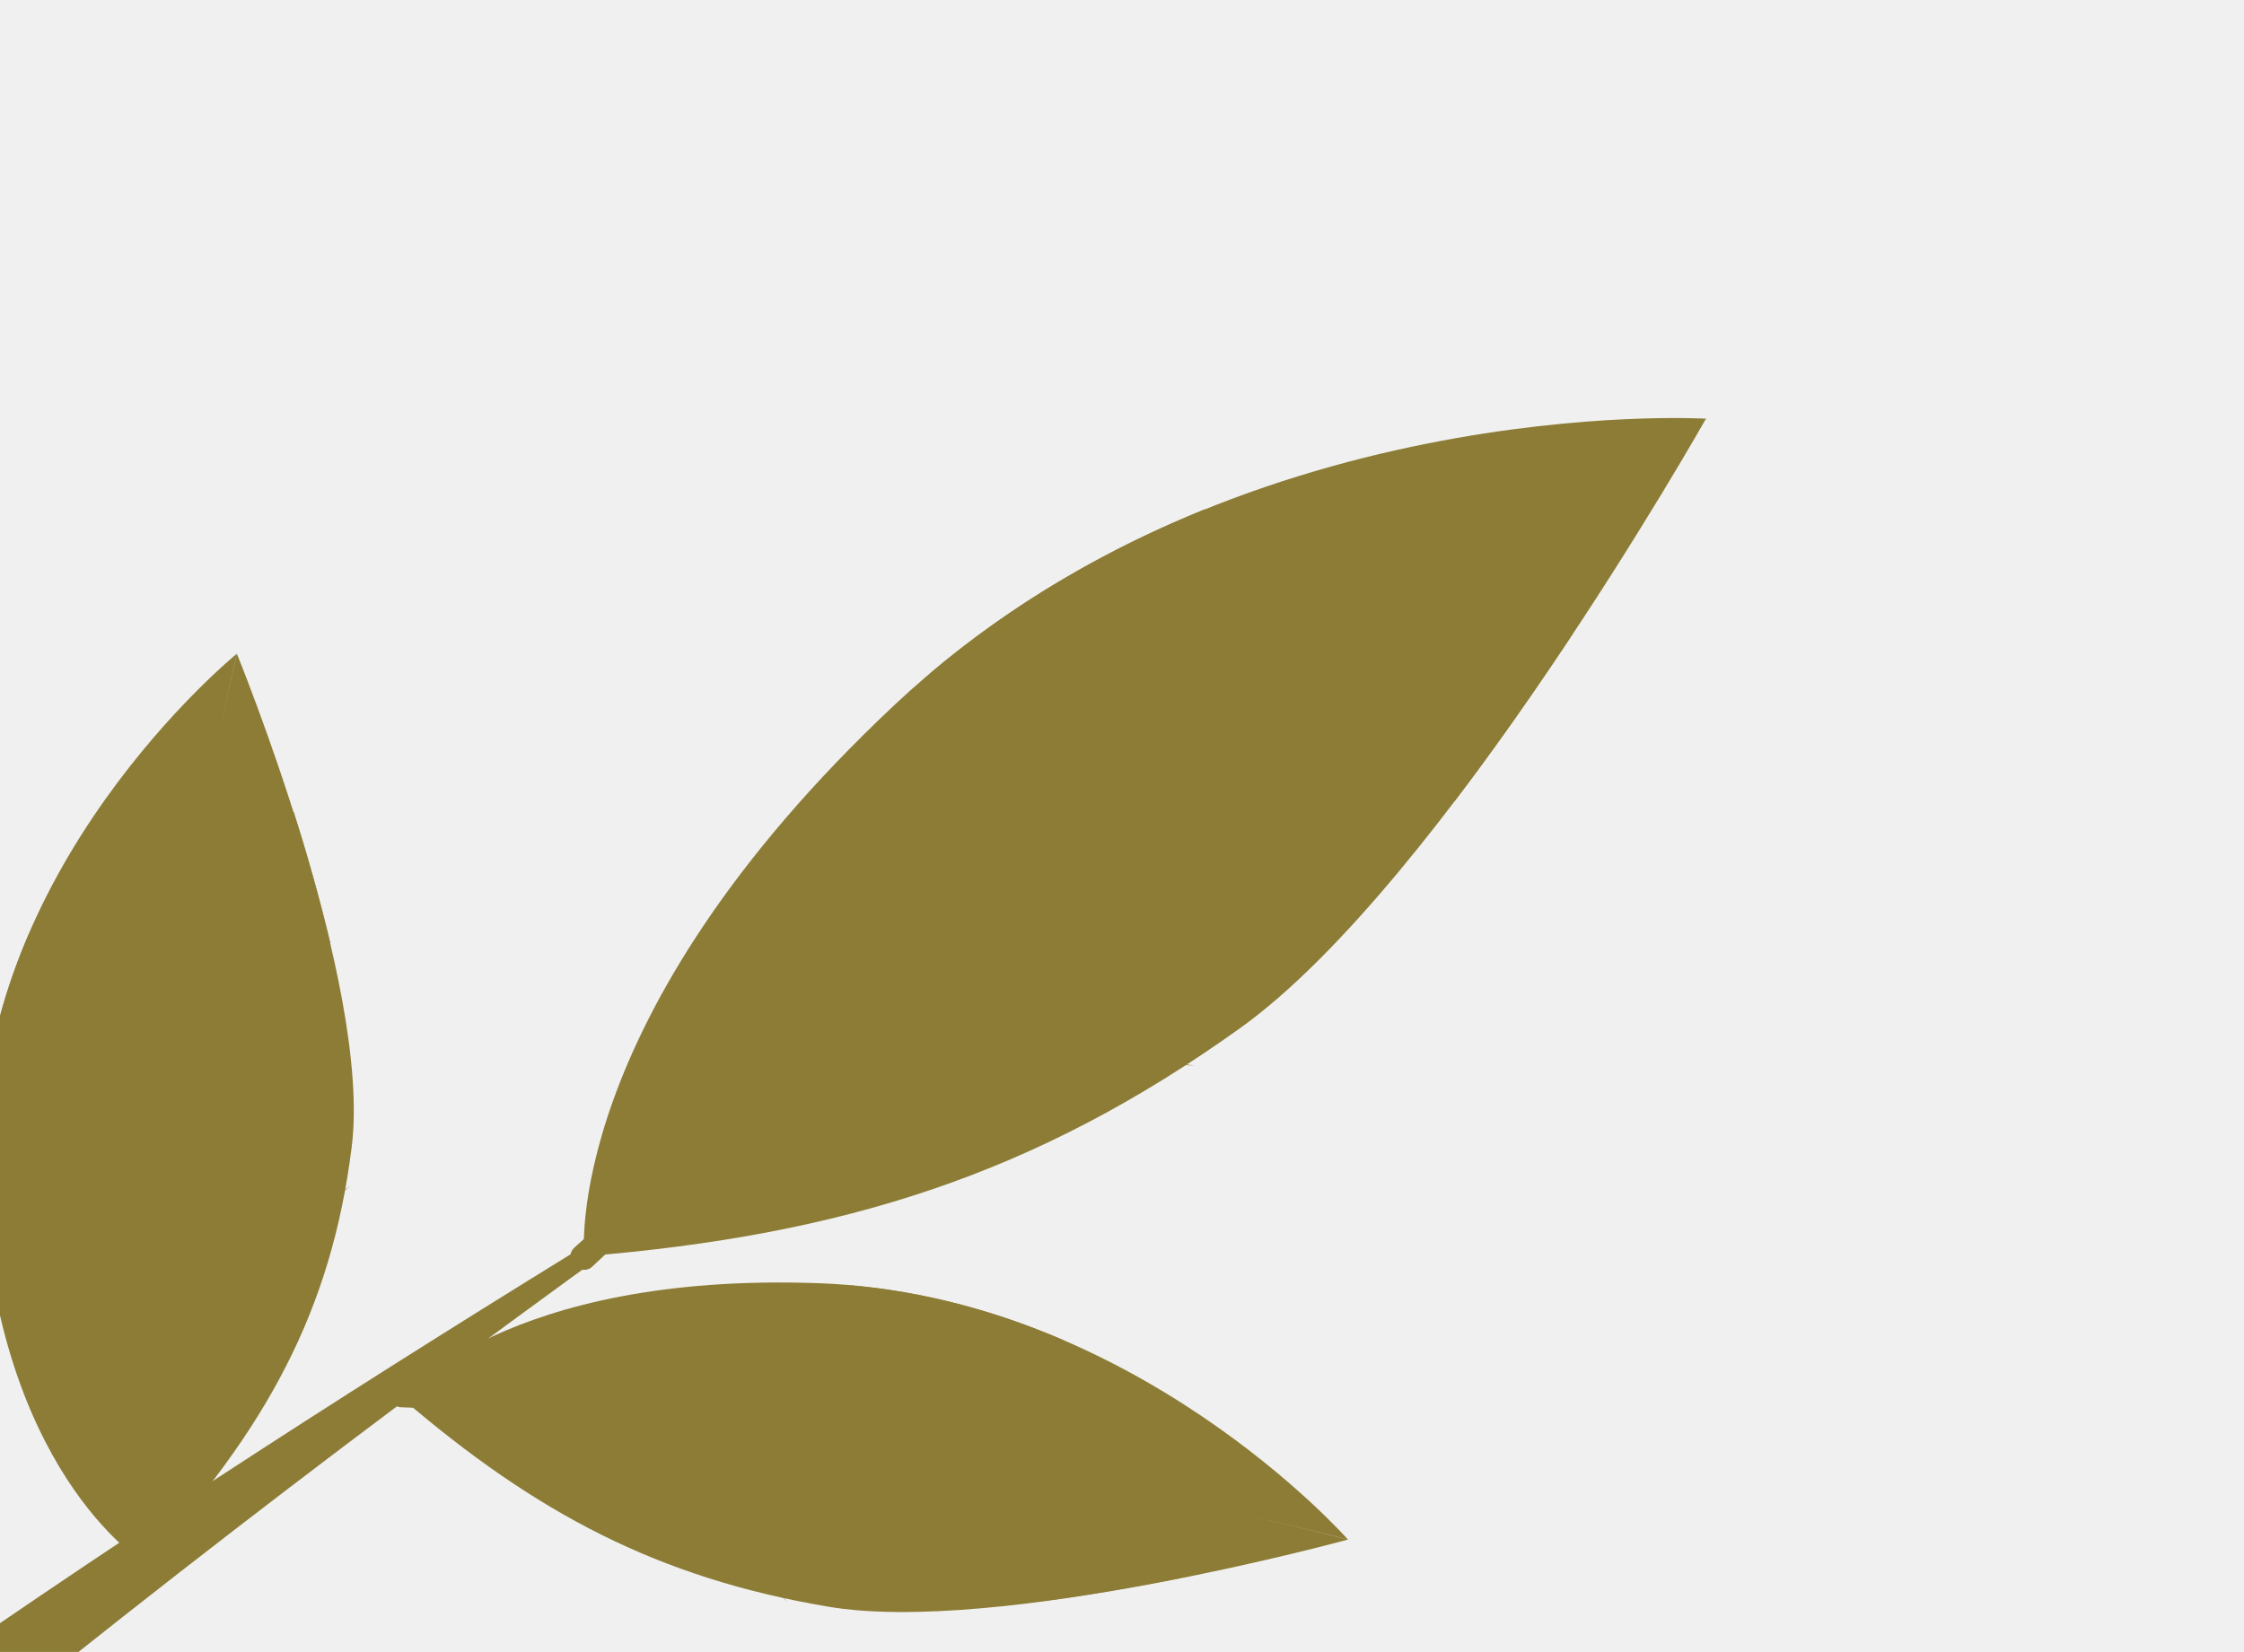
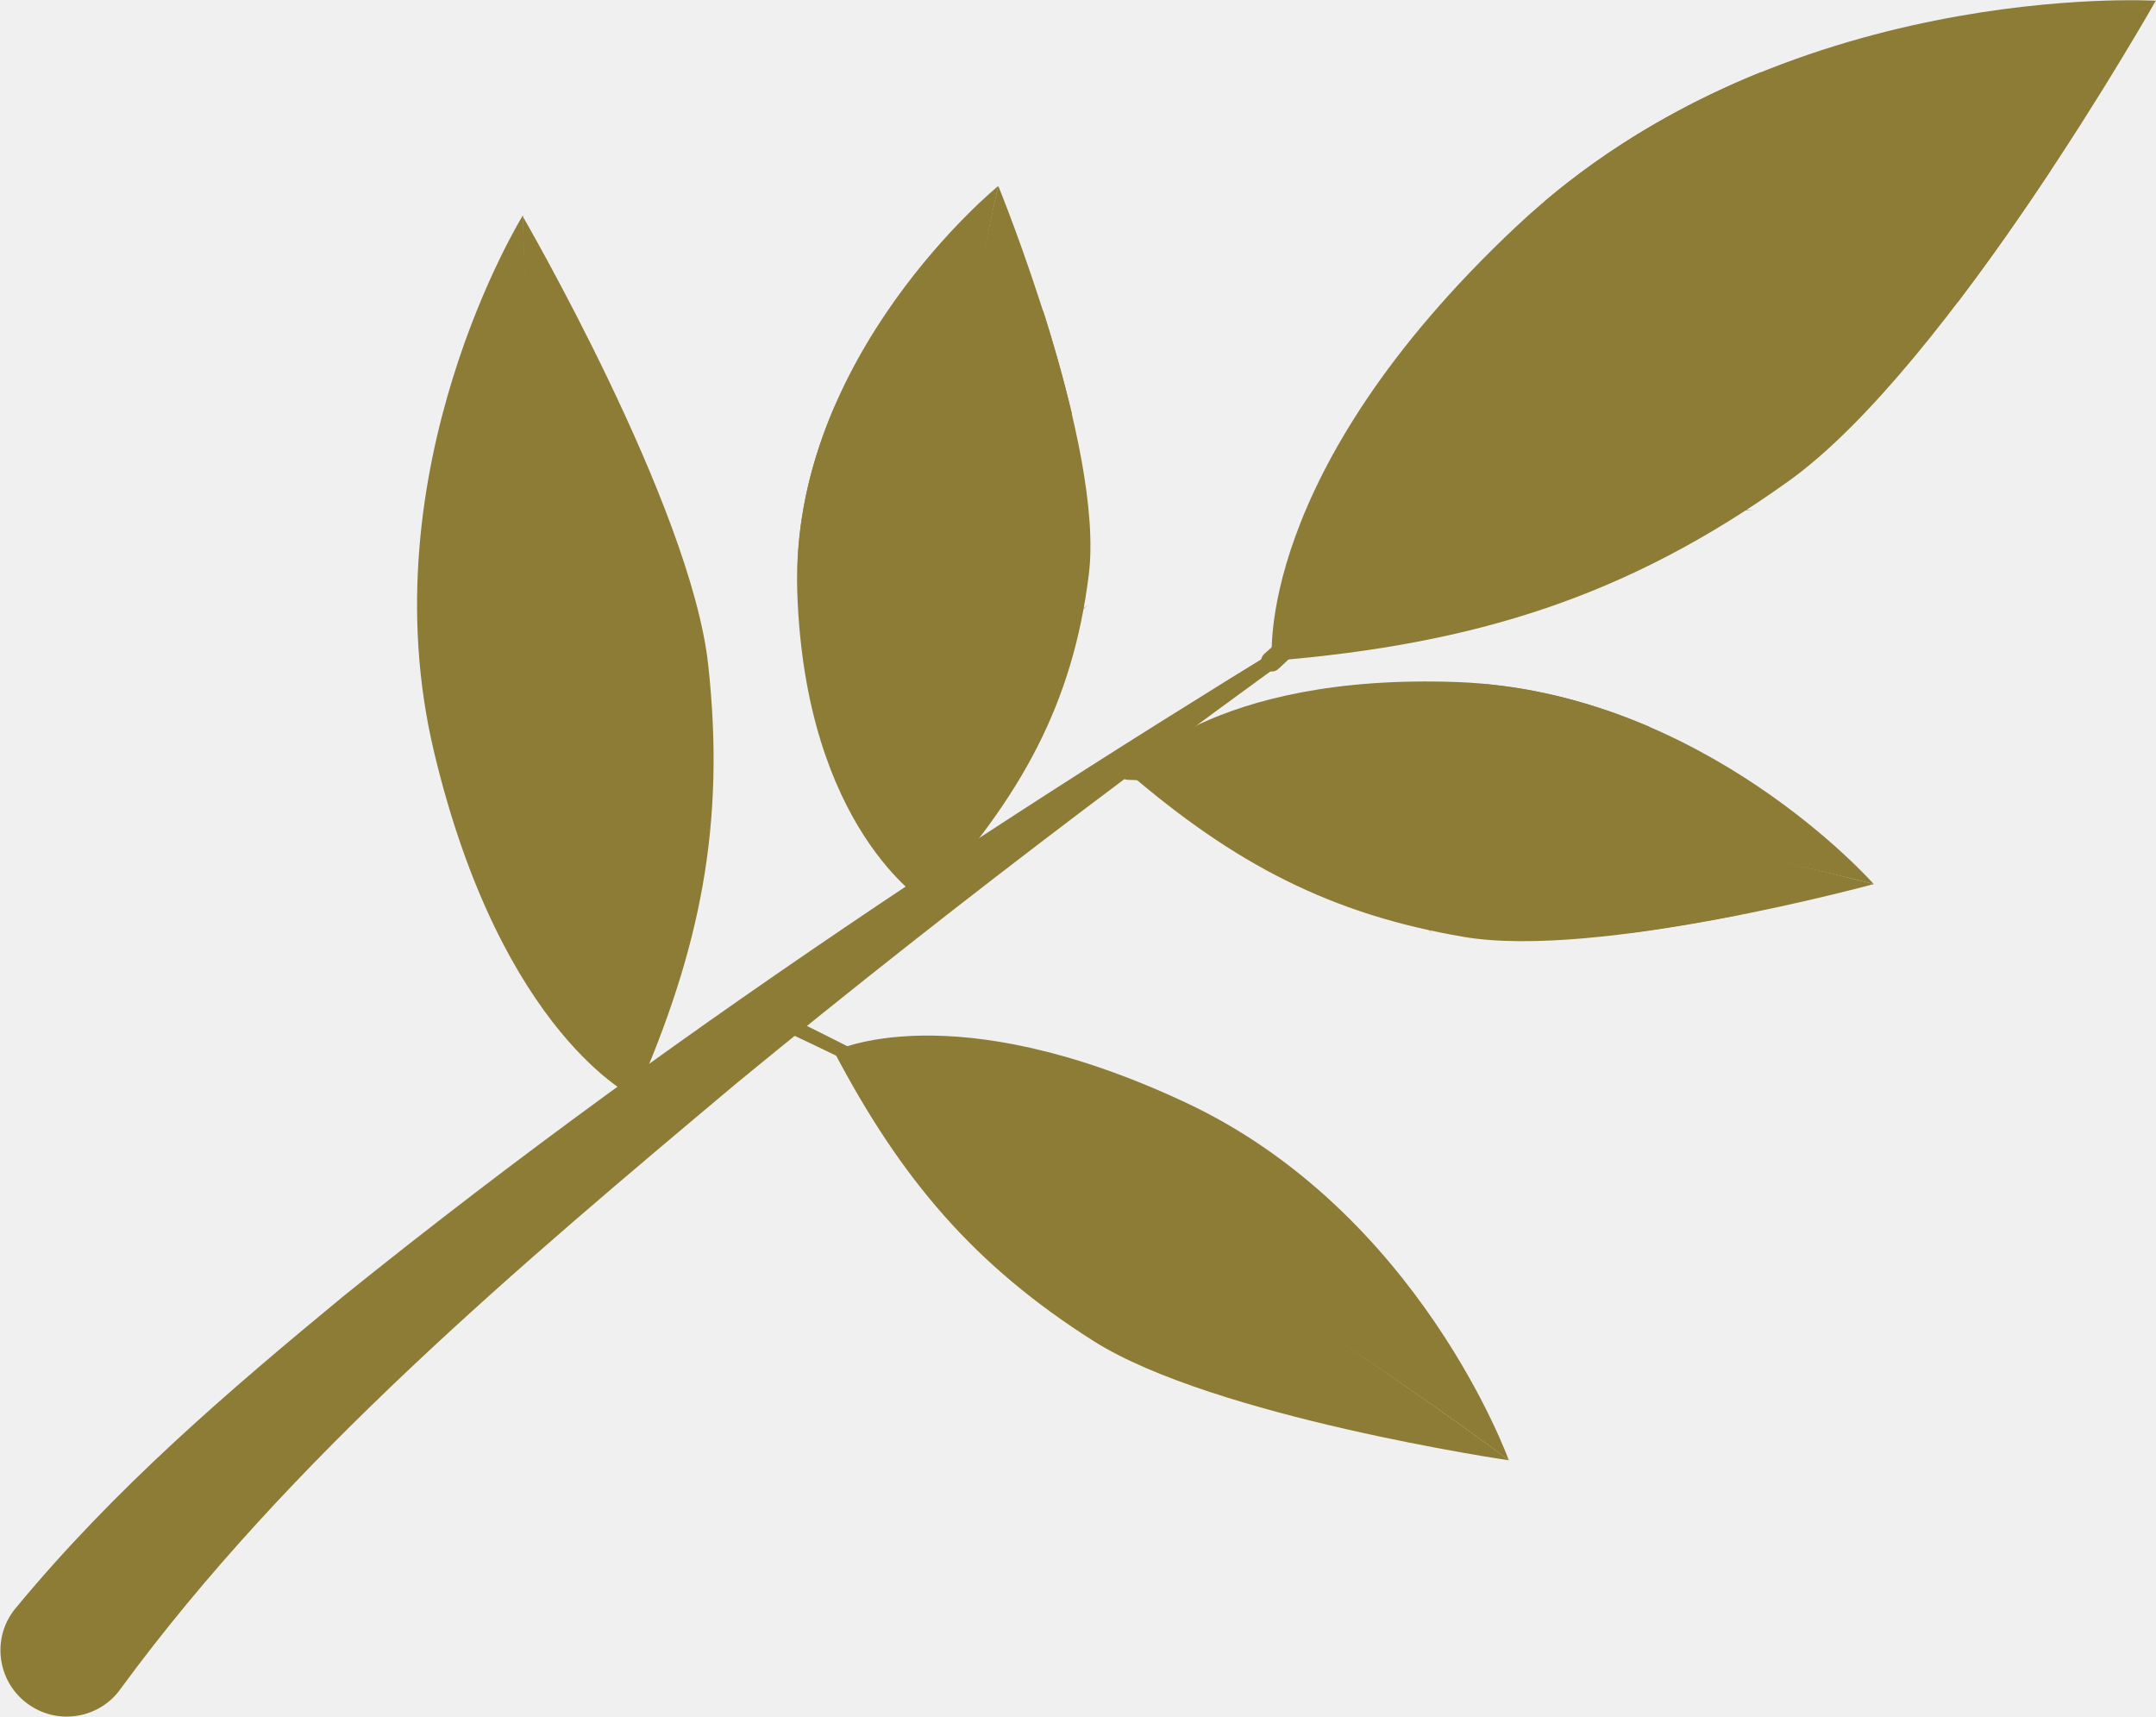
- <svg xmlns="http://www.w3.org/2000/svg" width="550" height="405" viewBox="0 0 550 405" fill="none">
+ <svg xmlns="http://www.w3.org/2000/svg" width="670.721" height="534.145" viewBox="-252.516 102.419 670.721 534.145" fill="none">
  <g id="Plans">
-     <g id="Plan Section" clip-path="url(#clip0_1197_255)">
+     <g id="Plan Section">
      <g id="Flower 3 - Become">
        <g id="Group">
          <g id="Group_2">
            <path id="Vector" d="M330.382 377.455C330.382 377.455 214.58 347.167 98.448 342.757C131.46 371.099 161.38 386.851 202.85 393.882C244.36 401.001 330.382 377.455 330.382 377.455Z" fill="#8C7C36" />
            <path id="Vector_2" d="M330.385 377.453C330.385 377.453 277.563 317.403 200.694 314.602C123.737 311.84 98.451 342.755 98.451 342.755C214.67 347.126 330.385 377.453 330.385 377.453Z" fill="#8C7C36" />
          </g>
          <g id="Group_3">
            <path id="Vector_3" d="M260.581 328.541C245.243 321.936 227.861 316.873 208.828 315.171L151.236 346.417C170.99 348.322 190.161 350.802 208.251 353.449L260.621 328.628L260.581 328.541Z" fill="#8C7C36" />
            <path id="Vector_4" d="M271.03 364.214C254.089 360.845 234.362 357.353 212.824 354.038L255.218 392.585C266.923 391.042 278.521 389.022 289.134 386.915L271.03 364.214Z" fill="#8C7C36" />
          </g>
          <path id="Vector_5" d="M330.386 377.448C254.229 359.521 176.473 347.663 98.309 345.02C95.475 345.023 95.459 340.514 98.333 340.598C176.645 344.751 254.335 358.109 330.299 377.487L330.386 377.448Z" fill="#8C7C36" />
          <g id="Group_4">
            <path id="Vector_6" d="M299.326 353.276L265.629 363.68C265.629 363.68 264.947 363.563 264.918 363.262C264.761 362.911 265.034 362.58 265.335 362.55L299.452 353.325L299.326 353.276Z" fill="#8C7C36" />
            <path id="Vector_7" d="M207.668 351.922L262.095 329.125L208.518 354.064C207.116 354.689 206.14 352.499 207.58 351.961L207.668 351.922Z" fill="#8C7C36" />
            <path id="Vector_8" d="M208.697 315.125L153.337 348.316C152.276 348.999 150.961 348.64 150.278 347.579C149.595 346.519 150.002 345.077 151.19 344.442L208.697 315.125Z" fill="#8C7C36" />
            <path id="Vector_9" d="M138.829 320.966L107.798 344.885C106.864 345.616 105.412 345.423 104.681 344.489C103.91 343.467 104.152 341.889 105.251 341.294L138.742 321.005L138.829 320.966Z" fill="#8C7C36" />
            <path id="Vector_10" d="M289.904 386.781L270.018 364.56C270.018 364.56 269.745 363.946 270.056 363.702C270.28 363.498 270.67 363.429 270.913 363.74L289.904 386.781Z" fill="#8C7C36" />
            <path id="Vector_11" d="M255.12 392.623L211.88 354.768C211.382 354.359 211.372 353.629 211.78 353.132C212.189 352.634 213.007 352.585 213.416 353.032L255.081 392.535L255.12 392.623Z" fill="#8C7C36" />
            <path id="Vector_12" d="M193.061 392.88L151.769 347.854C150.95 346.959 150.968 345.586 151.863 344.767C152.846 343.908 154.258 344.014 155.116 344.997L193.061 392.88Z" fill="#8C7C36" />
            <path id="Vector_13" d="M135.335 369.676L109.779 345.571C108.872 344.715 108.802 343.381 109.658 342.474C110.602 341.528 112.102 341.595 112.96 342.577L135.335 369.676Z" fill="#8C7C36" />
          </g>
        </g>
        <g id="Group_5">
          <g id="Group_6">
            <path id="Vector_14" d="M216.864 556.719C216.864 556.719 117.107 481.151 6.889 429.467C27.76 469.21 50.573 496.113 87.749 519.658C125.051 543.251 216.864 556.719 216.864 556.719Z" fill="#8C7C36" />
            <path id="Vector_15" d="M216.868 556.723C216.868 556.723 189.114 479.404 116.162 445.343C43.171 411.196 6.893 429.472 6.893 429.472C117.111 481.155 216.868 556.723 216.868 556.723Z" fill="#8C7C36" />
          </g>
          <path id="Vector_16" d="M216.87 556.719C145.778 506.811 71.516 460.626 -7.195 423.778C-9.807 422.632 -8.03 418.373 -5.34 419.695C73.004 458.073 146.527 505.427 216.87 556.719Z" fill="#8C7C36" />
        </g>
        <g id="Group_7">
          <g id="Group_8">
            <path id="Vector_17" d="M-89.902 169.519C-89.902 169.519 -86.607 310.468 -54.979 443.825C-34.552 397.537 -26.777 358.676 -32.193 309.312C-37.521 259.909 -89.99 169.558 -89.99 169.558L-89.902 169.519Z" fill="#8C7C36" />
            <path id="Vector_18" d="M-89.904 169.521C-89.904 169.521 -138.558 248.14 -117.473 336.415C-96.388 424.69 -54.942 443.915 -54.942 443.915C-86.57 310.558 -89.865 169.609 -89.865 169.609L-89.904 169.521Z" fill="#8C7C36" />
          </g>
          <path id="Vector_19" d="M-89.9 169.52C-85.475 261.652 -73.999 353.582 -52.504 443.249C-51.614 446.423 -56.696 447.744 -57.411 444.492C-77.378 354.248 -87.199 261.791 -89.939 169.433L-89.9 169.52Z" fill="#8C7C36" />
        </g>
        <path id="Vector_20" d="M195.241 273.86C120.483 326.203 47.453 381.242 -23.042 439.141C-91.142 496.288 -162.637 556.418 -214.825 627.581C-221.34 636.997 -234.281 639.301 -243.649 632.66C-253.435 625.786 -255.312 611.919 -247.648 602.725C-216.75 565.317 -181.451 535.189 -145.751 505.723C-38.435 419.223 77.329 344.604 195.241 273.86Z" fill="#8C7C36" />
        <g id="Group_9">
          <g id="Group_10">
            <path id="Vector_21" d="M58.05 160.27C58.05 160.27 31.721 271.996 35.263 383.112C65.309 350.389 81.199 321.249 86.187 281.32C91.262 241.352 58.05 160.27 58.05 160.27Z" fill="#8C7C36" />
            <path id="Vector_22" d="M58.05 160.27C58.05 160.27 -6.939 213.088 -4.484 286.668C-2.029 360.249 35.263 383.112 35.263 383.112C31.76 272.083 58.05 160.27 58.05 160.27Z" fill="#8C7C36" />
          </g>
          <g id="Group_11">
            <path id="Vector_23" d="M7.142 228.868C0.683 243.826 -3.924 260.584 -4.428 278.769L35.579 332.455C36.287 313.549 37.745 295.149 39.458 277.791L7.103 228.78L7.142 228.868Z" fill="#8C7C36" />
            <path id="Vector_24" d="M47.283 217.374C44.673 233.662 42.114 252.658 39.87 273.299L80.979 231.233C78.336 220.123 75.216 209.121 72.009 199.103L47.283 217.374Z" fill="#8C7C36" />
          </g>
          <path id="Vector_25" d="M58.05 160.27C43.09 233.423 35.008 308.341 37.541 383.041C37.711 386.011 32.977 386.231 32.983 383.183C32.008 308.208 41.55 233.269 58.05 160.27Z" fill="#8C7C36" />
          <g id="Group_12">
            <path id="Vector_26" d="M34.147 328.567L85.936 290.666L37.035 332.216C34.67 334.215 31.617 330.43 34.147 328.567Z" fill="#8C7C36" />
            <path id="Vector_27" d="M32.727 190.88L47.082 222.604C47.082 222.604 47.093 223.335 46.743 223.491C46.392 223.647 46.012 223.502 45.856 223.151L32.639 190.919L32.727 190.88Z" fill="#8C7C36" />
            <path id="Vector_28" d="M38.125 278.585L7.842 227.39L40.198 277.346C41.086 278.63 38.965 279.996 38.125 278.585Z" fill="#8C7C36" />
            <path id="Vector_29" d="M-4.449 278.979L37.386 330.17C38.156 331.192 38.051 332.604 37.068 333.462C36.085 334.321 34.507 334.079 33.698 332.97L-4.449 278.979Z" fill="#8C7C36" />
            <path id="Vector_30" d="M7.388 345.333L36.836 373.689C37.743 374.545 37.852 375.966 36.908 376.912C35.965 377.858 34.289 377.87 33.48 376.761L7.476 345.293L7.388 345.333Z" fill="#8C7C36" />
            <path id="Vector_31" d="M71.811 198.449L47.613 218.376C47.613 218.376 46.96 218.562 46.716 218.251C46.56 217.9 46.531 217.598 46.842 217.354L71.772 198.361L71.811 198.449Z" fill="#8C7C36" />
            <path id="Vector_32" d="M81.084 231.496L40.667 274.409C40.258 274.906 39.44 274.955 38.904 274.459C38.368 273.963 38.357 273.233 38.853 272.697L80.957 231.447L81.084 231.496Z" fill="#8C7C36" />
            <path id="Vector_33" d="M63.536 346.66L37.405 372.385C36.549 373.292 35.049 373.225 34.143 372.369C33.197 371.426 33.273 369.711 34.382 368.902L63.536 346.66Z" fill="#8C7C36" />
          </g>
        </g>
        <g id="Group_13">
          <g id="Group_14">
            <path id="Vector_34" d="M418.127 102.652C418.127 102.652 267.327 191.737 143.149 308.021C206.587 302.842 253.748 288.01 303.904 252.099C354.059 216.187 418.127 102.652 418.127 102.652Z" fill="#8C7C36" />
            <path id="Vector_35" d="M418.127 102.649C418.127 102.649 301.378 95.679 219.209 172.857C137.128 249.996 143.187 308.106 143.187 308.106C267.366 191.821 418.166 102.737 418.166 102.737L418.127 102.649Z" fill="#8C7C36" />
          </g>
          <g id="Group_15">
            <path id="Vector_36" d="M295.45 124.794C272.845 133.928 249.603 146.812 228.236 164.846L201.318 256.88C223.61 238.328 245.98 220.896 267.301 204.878L295.45 124.794Z" fill="#8C7C36" />
            <path id="Vector_37" d="M343.335 150.701C322.44 164.848 298.462 181.736 272.801 200.74L356.557 196.374C366.953 182.706 376.86 168.416 385.513 155.315L343.247 150.74L343.335 150.701Z" fill="#8C7C36" />
          </g>
          <path id="Vector_38" d="M418.129 102.654C321.145 163.332 228.661 231.981 145.276 310.436C142.358 313.313 137.716 308.556 140.888 305.776C225.93 228.682 319.76 161.639 418.129 102.654Z" fill="#8C7C36" />
          <g id="Group_16">
            <path id="Vector_39" d="M361.125 109.998L337.2 155.745C337.2 155.745 336.402 156.31 335.983 156.077C335.564 155.844 335.418 155.279 335.651 154.86L361.173 109.871L361.125 109.998Z" fill="#8C7C36" />
            <path id="Vector_40" d="M265.323 203.975L297.68 123.905L268.49 205.189C267.752 207.303 264.459 206.041 265.323 203.975Z" fill="#8C7C36" />
            <path id="Vector_41" d="M227.979 164.956L205.454 256.712C205.076 258.455 203.314 259.451 201.57 259.073C199.788 258.608 198.714 256.671 199.306 254.937L228.067 164.917L227.979 164.956Z" fill="#8C7C36" />
            <path id="Vector_42" d="M162.194 243.549L155.123 300.476C154.872 302.268 153.315 303.488 151.523 303.237C149.643 303.025 148.355 301.078 148.82 299.295L162.194 243.549Z" fill="#8C7C36" />
            <path id="Vector_43" d="M386.127 154.307L342.559 151.993C342.559 151.993 341.721 151.526 341.74 151.098C341.719 150.581 342.206 150.259 342.722 150.239L386.215 154.268L386.127 154.307Z" fill="#8C7C36" />
            <path id="Vector_44" d="M356.427 196.535L272.556 202.528C271.65 202.617 270.821 201.936 270.694 200.942C270.605 200.037 271.373 199.169 272.318 199.168L356.339 196.574L356.427 196.535Z" fill="#8C7C36" />
            <path id="Vector_45" d="M292.855 261.225L203.557 257.874C201.755 257.838 200.361 256.359 200.485 254.518C200.522 252.716 202.176 251.243 204.056 251.455L292.855 261.225Z" fill="#8C7C36" />
            <path id="Vector_46" d="M209.28 297.332L157.886 299.137C156.123 299.188 154.553 297.787 154.503 296.025C154.374 294.087 156.076 292.487 158.044 292.66L209.28 297.332Z" fill="#8C7C36" />
          </g>
        </g>
      </g>
    </g>
  </g>
  <defs>
    <clipPath id="clip0_1197_255">
      <rect width="1100" height="423" fill="white" transform="translate(0 -18)" />
    </clipPath>
  </defs>
</svg>
